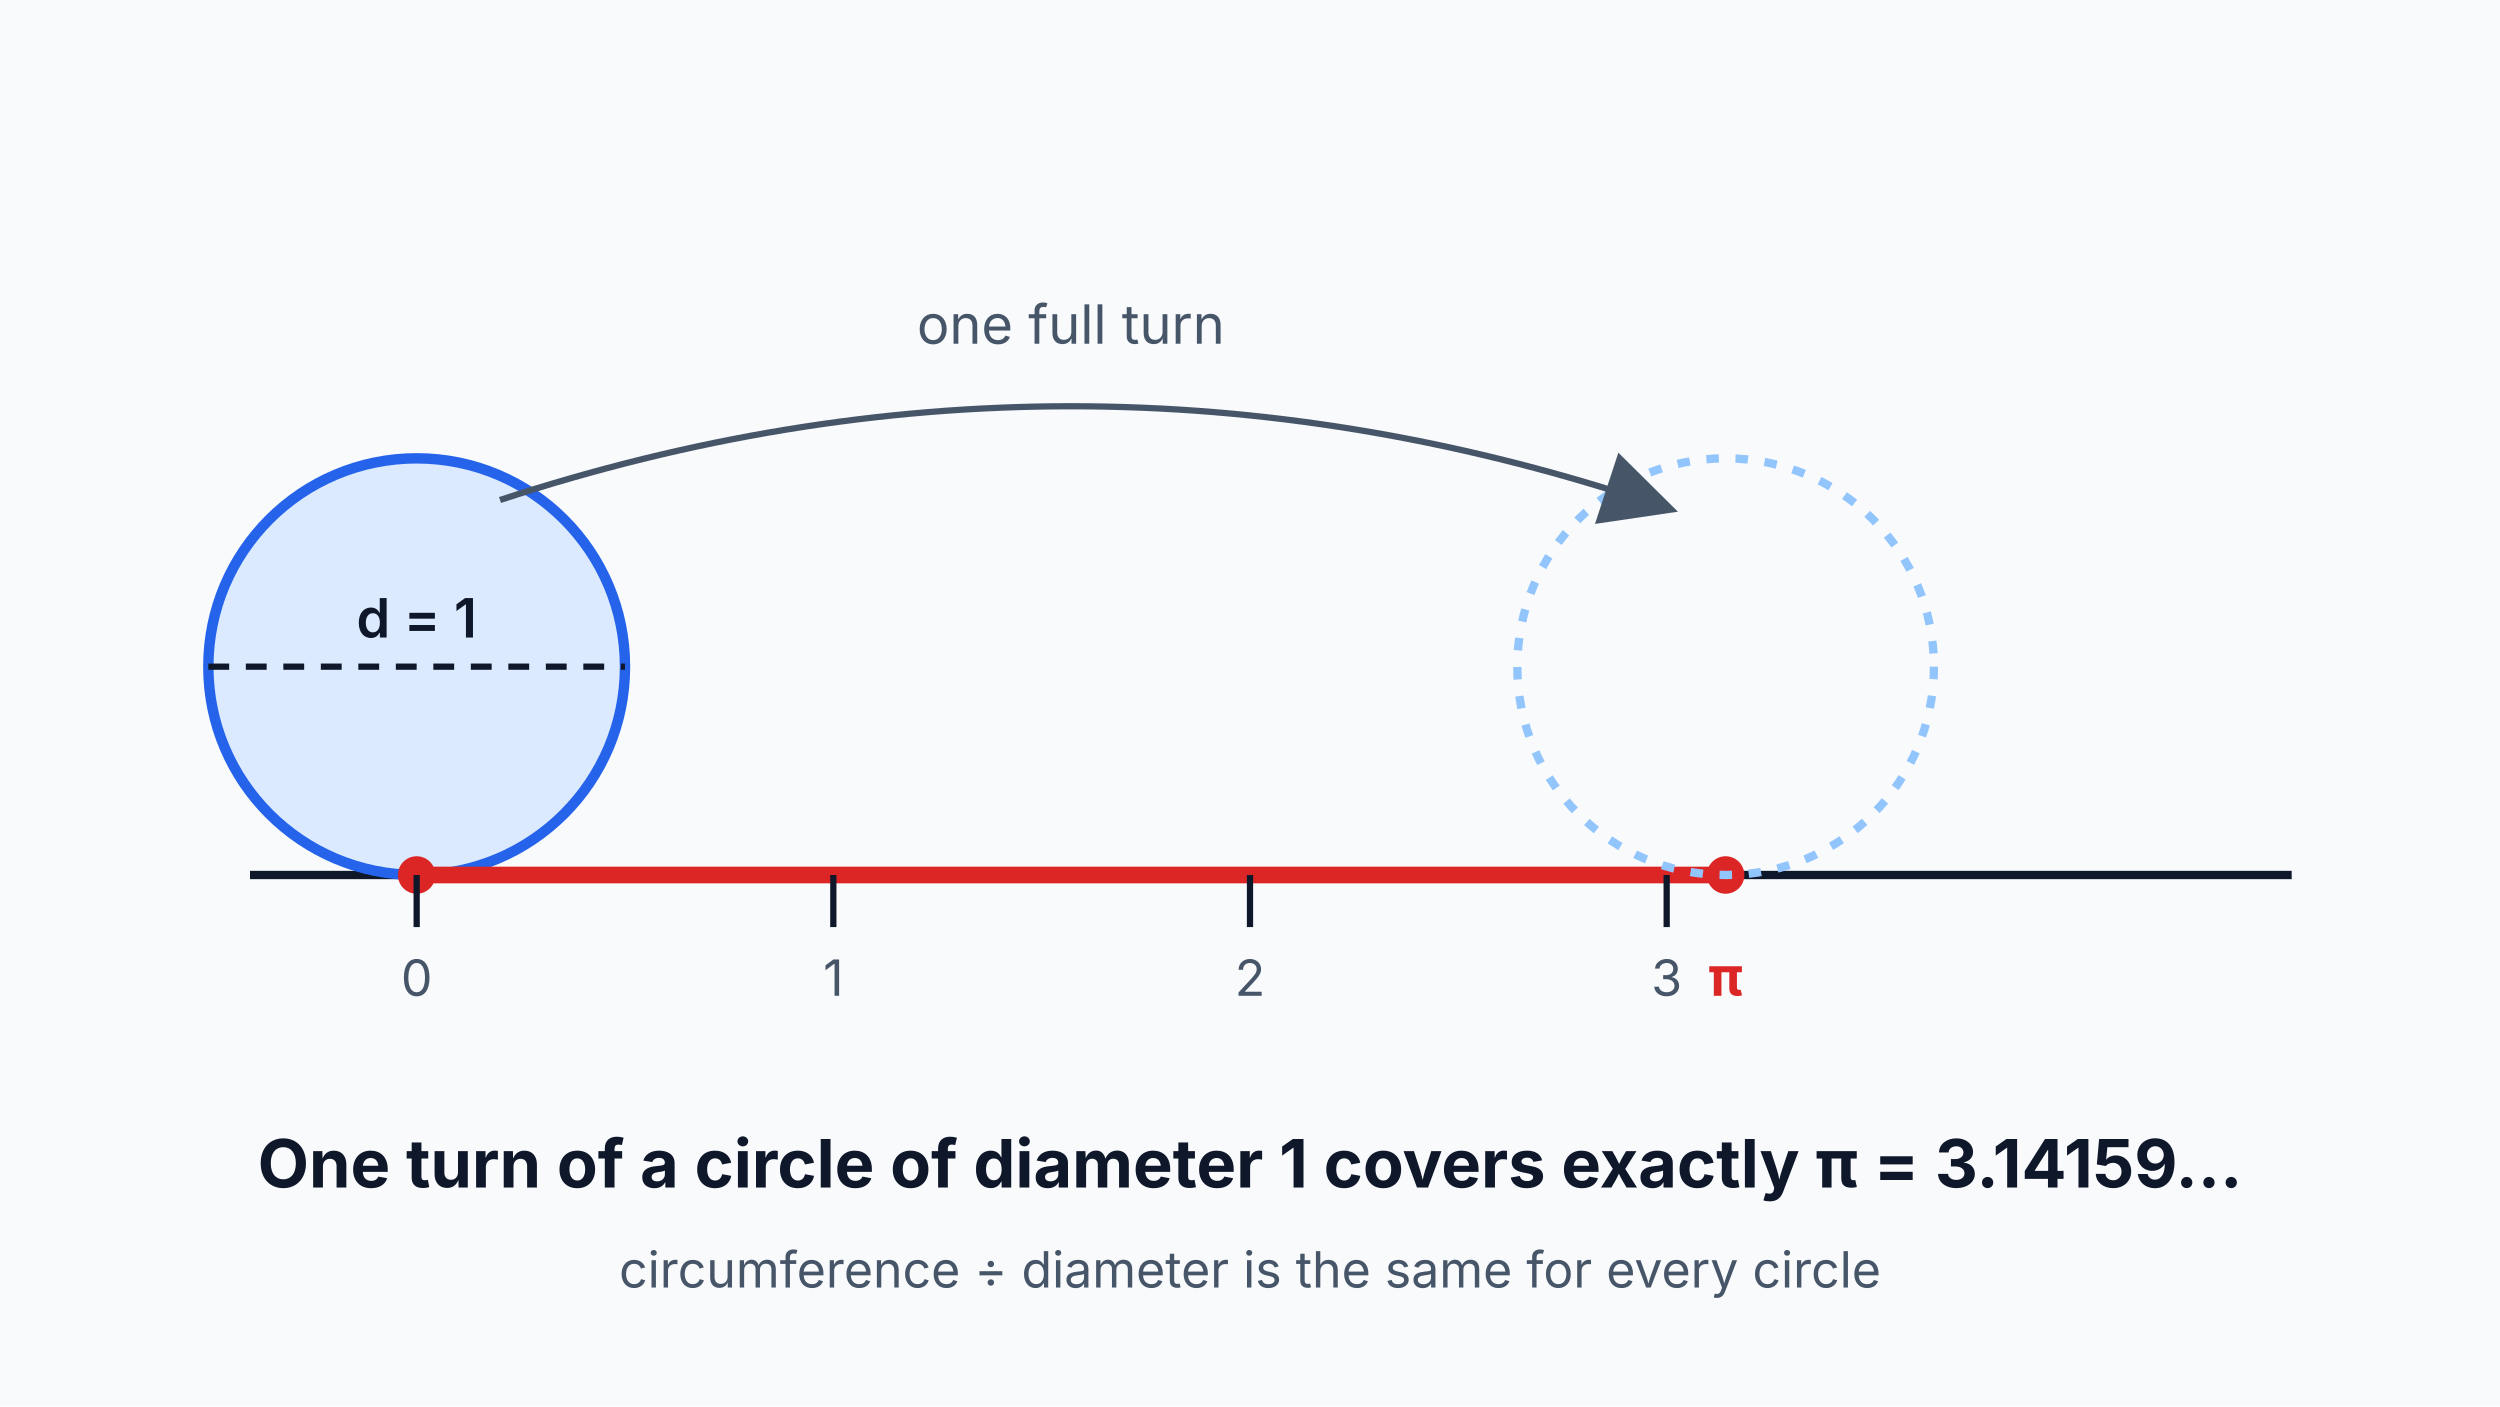
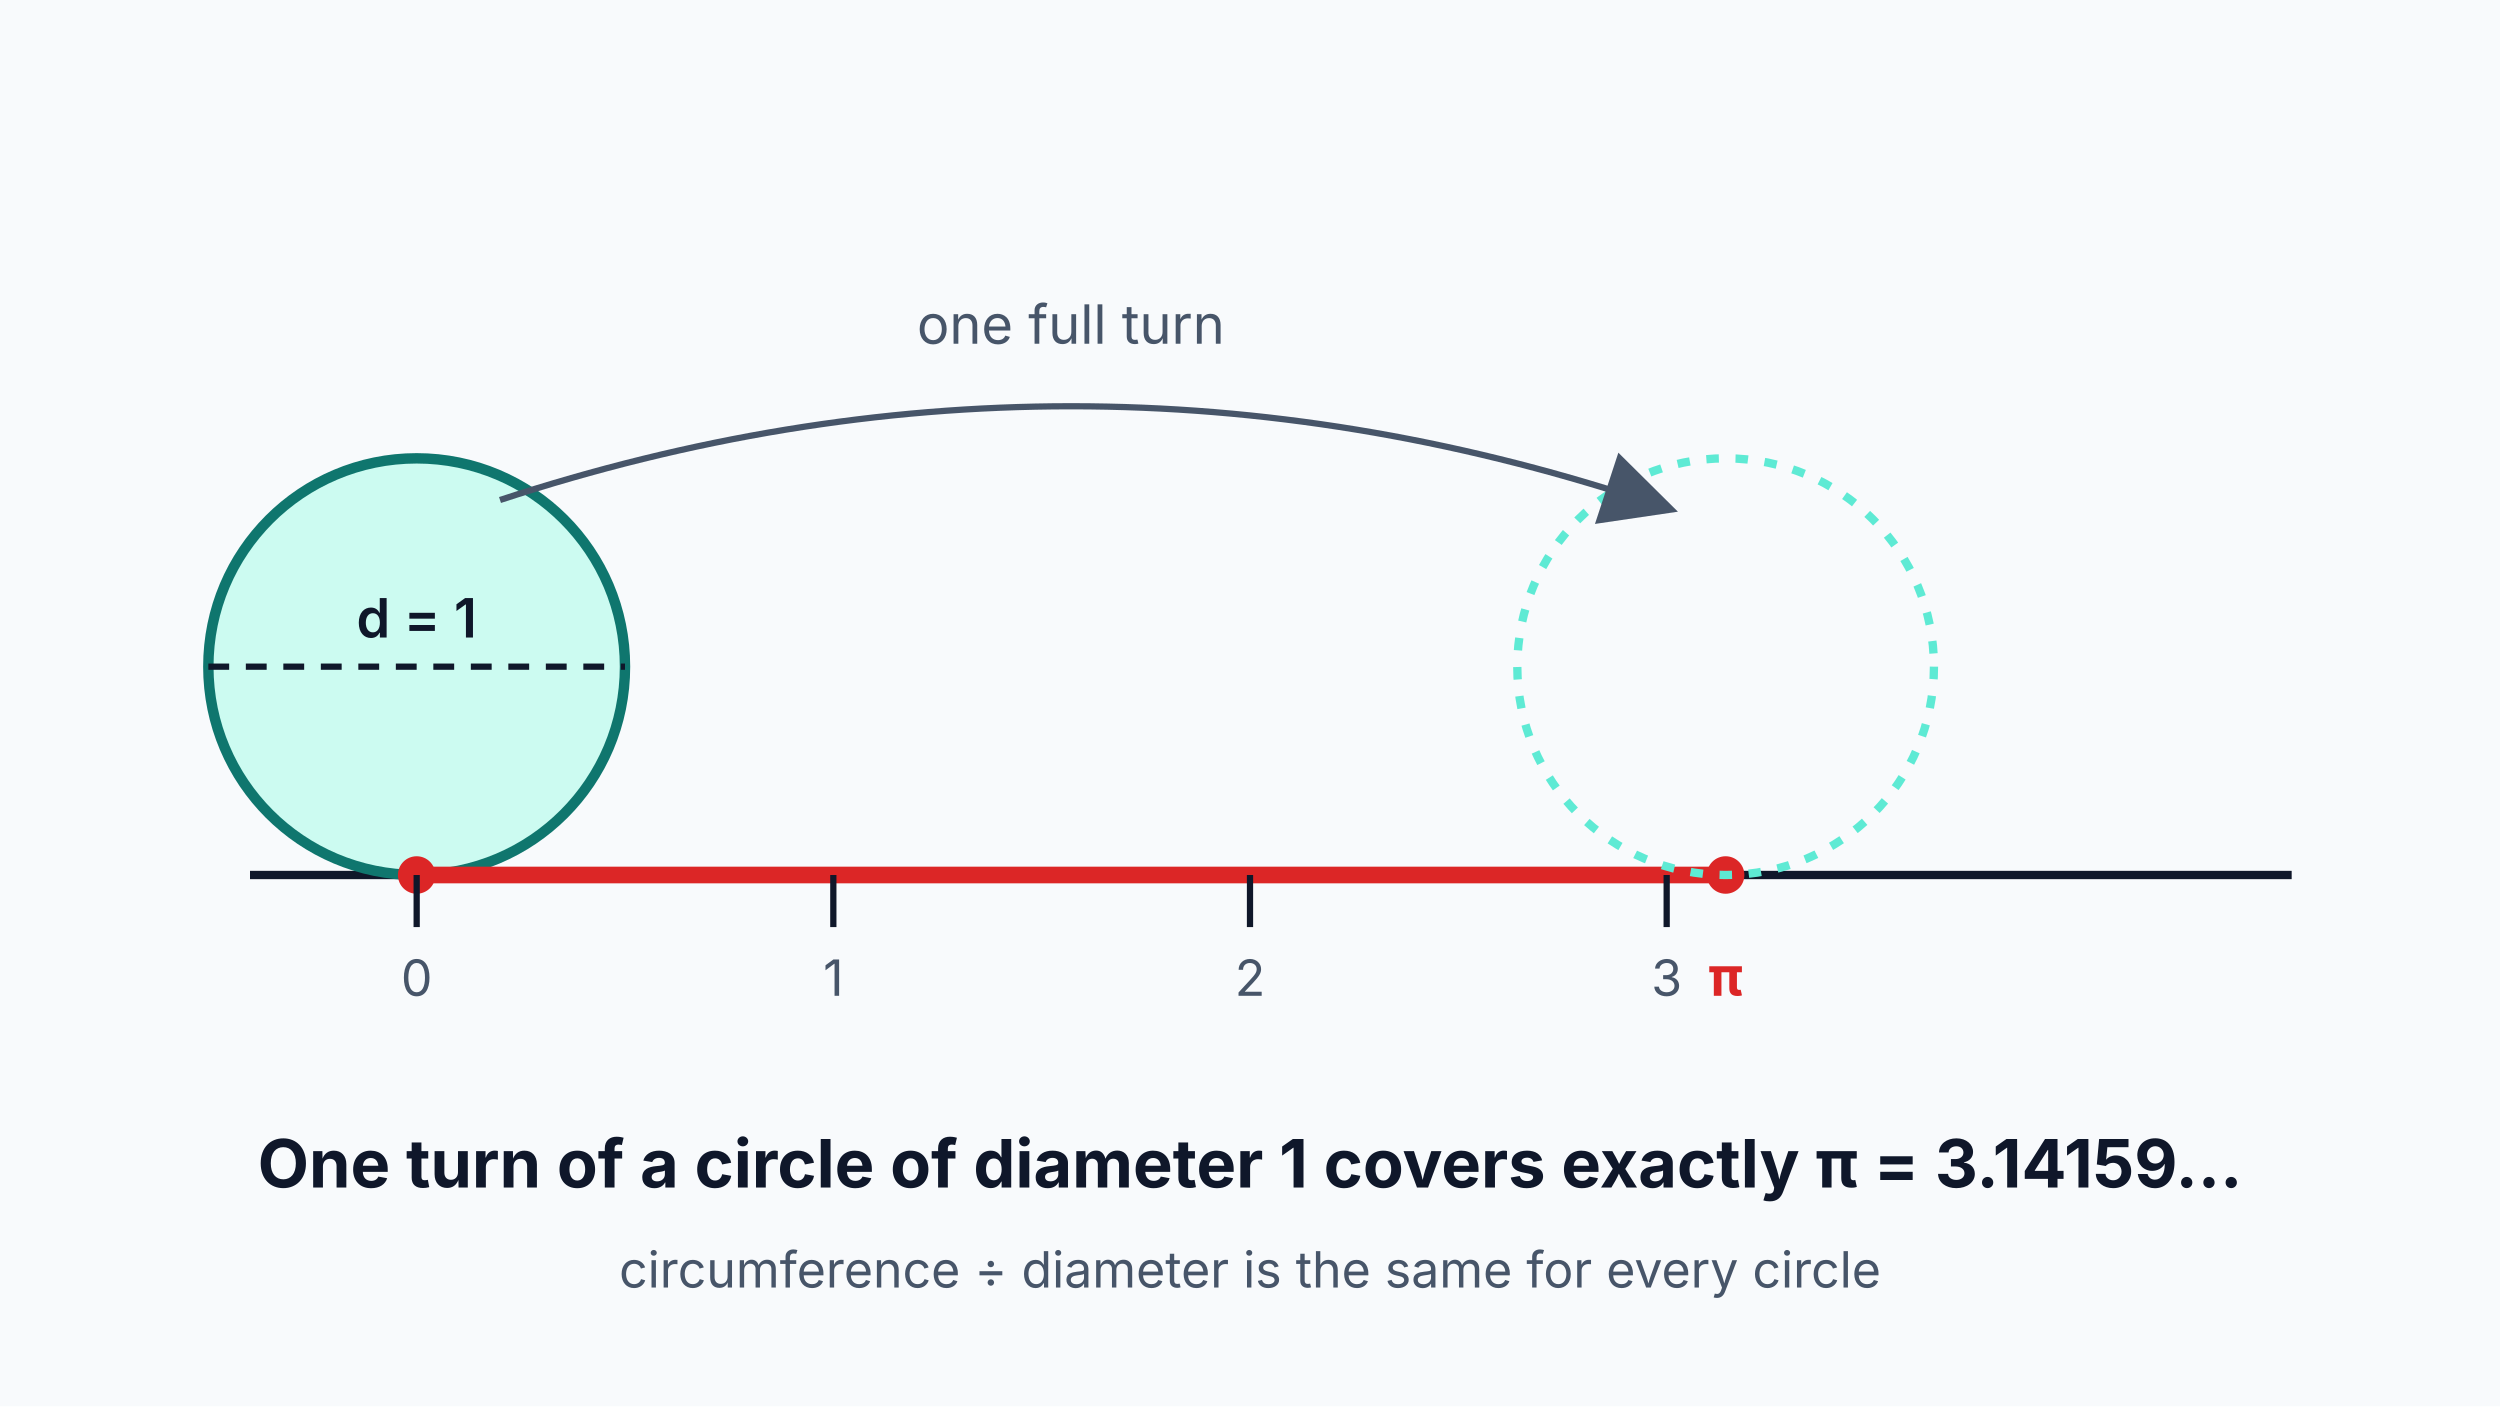
<svg xmlns="http://www.w3.org/2000/svg" viewBox="0 0 1200 675" font-family="Inter, Arial, sans-serif">
  <rect width="1200" height="675" fill="#F8FAFC" />
  <line x1="120" y1="420" x2="1100" y2="420" stroke="#0F172A" stroke-width="4" />
-   <circle cx="200" cy="320" r="100" fill="#DBEAFE" stroke="#2563EB" stroke-width="5" />
+   <circle cx="200" cy="320" r="100" fill="#CCFBF1" stroke="#0F766E" stroke-width="5" />
  <line x1="100" y1="320" x2="300" y2="320" stroke="#0F172A" stroke-width="3" stroke-dasharray="10 8" />
  <text x="200" y="306" text-anchor="middle" font-size="26" fill="#0F172A" font-weight="600">d = 1</text>
  <circle cx="200" cy="420" r="9" fill="#DC2626" />
  <path d="M200 420 L828.3 420" stroke="#DC2626" stroke-width="8" />
  <circle cx="828.3" cy="420" r="9" fill="#DC2626" />
  <line x1="200" y1="420" x2="200" y2="445" stroke="#0F172A" stroke-width="3" />
  <text x="200" y="478" text-anchor="middle" font-size="24" fill="#475569">0</text>
  <line x1="400" y1="420" x2="400" y2="445" stroke="#0F172A" stroke-width="3" />
  <text x="400" y="478" text-anchor="middle" font-size="24" fill="#475569">1</text>
  <line x1="600" y1="420" x2="600" y2="445" stroke="#0F172A" stroke-width="3" />
  <text x="600" y="478" text-anchor="middle" font-size="24" fill="#475569">2</text>
  <line x1="800" y1="420" x2="800" y2="445" stroke="#0F172A" stroke-width="3" />
  <text x="800" y="478" text-anchor="middle" font-size="24" fill="#475569">3</text>
  <text x="828.3" y="478" text-anchor="middle" font-size="26" fill="#DC2626" font-weight="700">π</text>
-   <circle cx="828.3" cy="320" r="100" fill="none" stroke="#93C5FD" stroke-width="4" stroke-dasharray="6 8" />
+   <circle cx="828.3" cy="320" r="100" fill="none" stroke="#5EEAD4" stroke-width="4" stroke-dasharray="6 8" />
  <path d="M240 240 Q514.159 150 788.3 240" fill="none" stroke="#475569" stroke-width="3" marker-end="url(#a)" />
  <defs>
    <marker id="a" markerWidth="12" markerHeight="12" refX="6" refY="6" orient="auto">
      <path d="M0 0 L12 6 L0 12z" fill="#475569" />
    </marker>
  </defs>
  <text x="514" y="165" text-anchor="middle" font-size="26" fill="#475569">one full turn</text>
  <text x="600" y="570" text-anchor="middle" font-size="32" font-weight="700" fill="#0F172A">One turn of a circle of diameter 1 covers exactly π = 3.14159…</text>
  <text x="600" y="618" text-anchor="middle" font-size="24" fill="#475569">circumference ÷ diameter is the same for every circle</text>
</svg>
